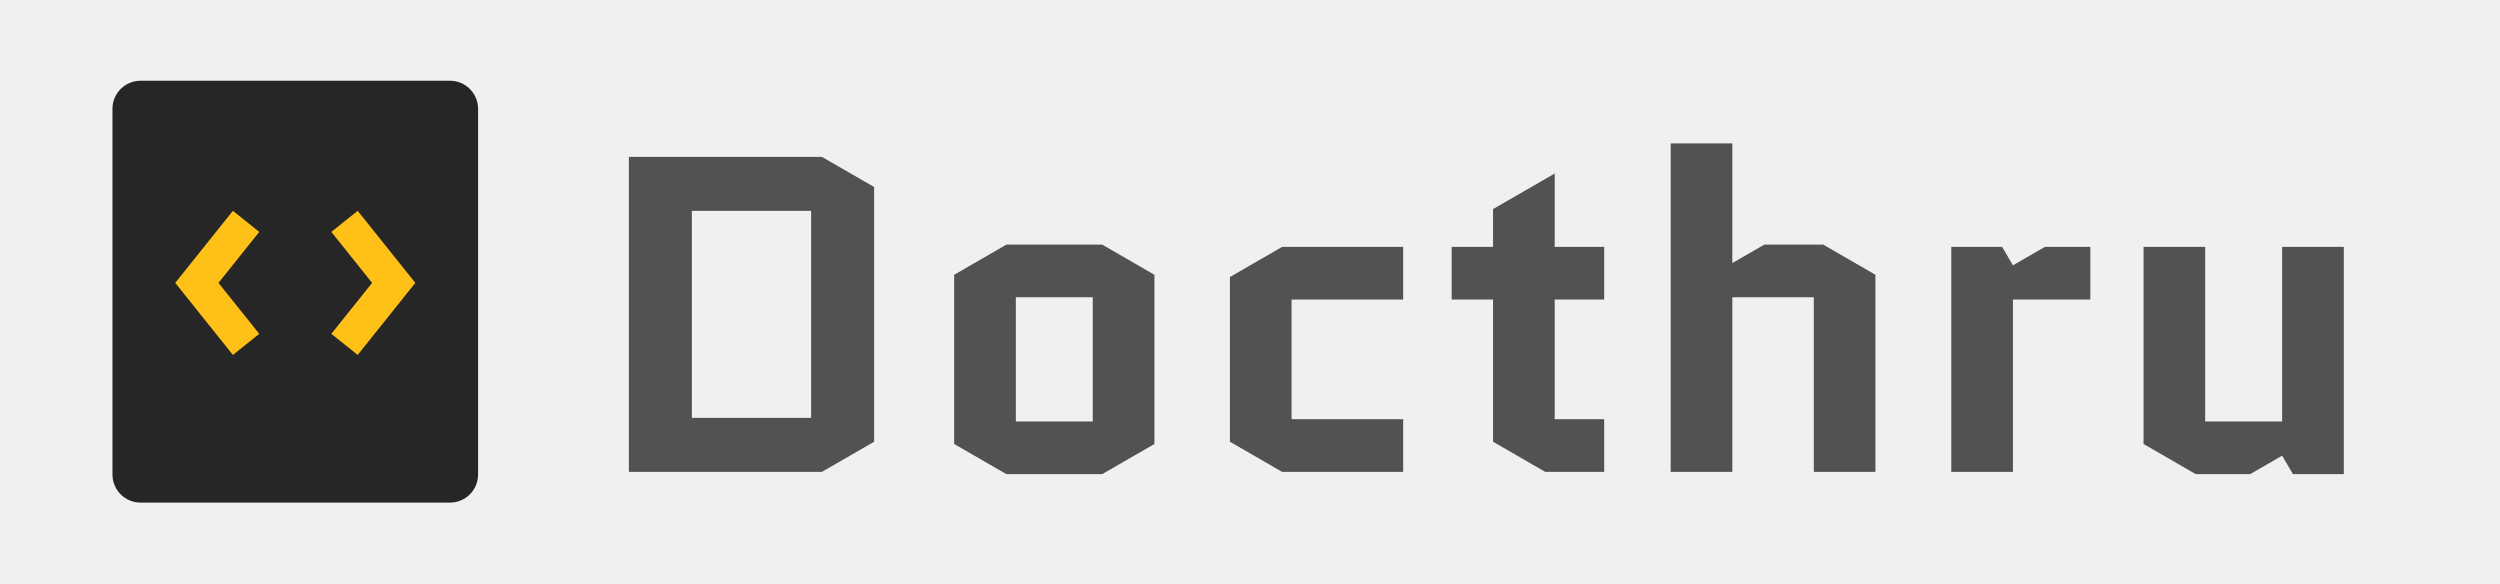
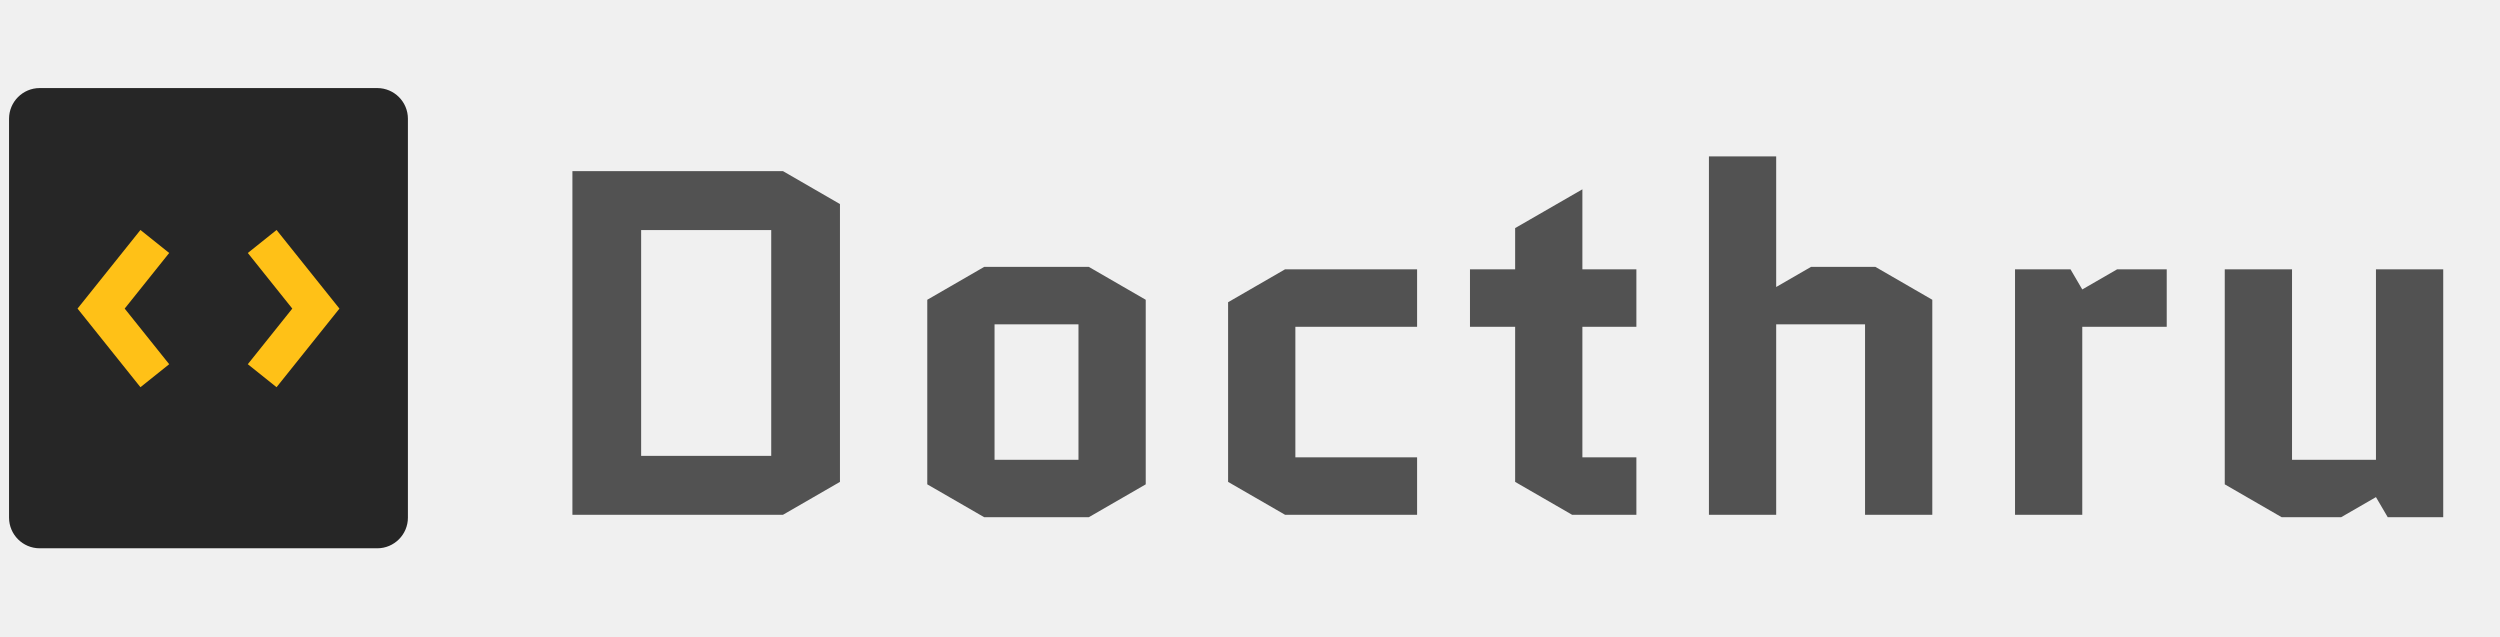
- <svg xmlns="http://www.w3.org/2000/svg" width="120" height="28" viewBox="0 0 120 28" fill="none">
-   <g clip-path="url(#clip0_3_47579)">
-     <path d="M41.958 21.203L39.452 22.65H30.186V7.53H39.452L41.958 8.977V21.203ZM33.21 10.122V20.058H38.934V10.122H33.21ZM55.412 21.311L52.907 22.758H48.306L45.8 21.311V13.189L48.306 11.742H52.907L55.412 13.189V21.311ZM48.76 14.269V20.231H52.453V14.269H48.76ZM61.996 14.377V20.123H67.352V22.65H61.542L59.036 21.203V13.297L61.542 11.85H67.352V14.377H61.996ZM69.679 14.377V11.85H71.666V10.036L74.625 8.329V11.85H77.001V14.377H74.625V20.123H77.001V22.65H74.172L71.666 21.203V14.377H69.679ZM83.152 22.65H80.193V6.882H83.152V12.627L84.686 11.742H87.516L90.021 13.189V22.65H87.062V14.269H83.152V22.65ZM100.336 14.377H96.62V22.65H93.661V11.85H96.102L96.62 12.736L98.154 11.85H100.336V14.377ZM102.89 21.311V11.85H105.849V20.231H109.542V11.85H112.502V22.758H110.061L109.542 21.872L108.009 22.758H105.395L102.89 21.311Z" fill="#525252" />
-     <rect x="5.398" y="3.875" width="17.55" height="20.25" rx="1.35" fill="#262626" />
-     <path d="M16.536 10.625L18.898 13.578L16.536 16.531" stroke="#FFC117" stroke-width="1.62" />
-     <path d="M11.812 10.625L9.449 13.578L11.812 16.531" stroke="#FFC117" stroke-width="1.62" />
-   </g>
-   <defs>
-     <clipPath id="clip0_3_47579">
-       <rect width="120" height="27" fill="white" transform="translate(0 0.5)" />
-     </clipPath>
-   </defs>
+ <svg xmlns="http://www.w3.org/2000/svg" width="110" height="28" viewBox="0 0 110 28" fill="none">
+   <path d="M36.958 21.203L34.452 22.65H25.186V7.53H34.452L36.958 8.978V21.203ZM28.21 10.122V20.058H33.934V10.122H28.21ZM50.412 21.311L47.907 22.758H43.306L40.8 21.311V13.19L43.306 11.742H47.907L50.412 13.19V21.311ZM43.76 14.27V20.231H47.453V14.27H43.76ZM56.996 14.378V20.123H62.352V22.65H56.542L54.036 21.203V13.298L56.542 11.85H62.352V14.378H56.996ZM64.679 14.378V11.85H66.666V10.036L69.625 8.33V11.85H72.001V14.378H69.625V20.123H72.001V22.65H69.172L66.666 21.203V14.378H64.679ZM78.152 22.65H75.193V6.882H78.152V12.628L79.686 11.742H82.516L85.021 13.19V22.65H82.062V14.27H78.152V22.65ZM95.336 14.378H91.62V22.65H88.661V11.85H91.102L91.62 12.736L93.154 11.85H95.336V14.378ZM97.889 21.311V11.85H100.849V20.231H104.542V11.85H107.502V22.758H105.061L104.542 21.873L103.009 22.758H100.395L97.889 21.311Z" fill="#525252" />
+   <rect x="0.398" y="3.875" width="17.55" height="20.25" rx="1.35" fill="#262626" />
+   <path d="M11.536 10.625L13.898 13.578L11.536 16.531" stroke="#FFC117" stroke-width="1.62" />
+   <path d="M6.812 10.625L4.449 13.578L6.812 16.531" stroke="#FFC117" stroke-width="1.62" />
</svg>
